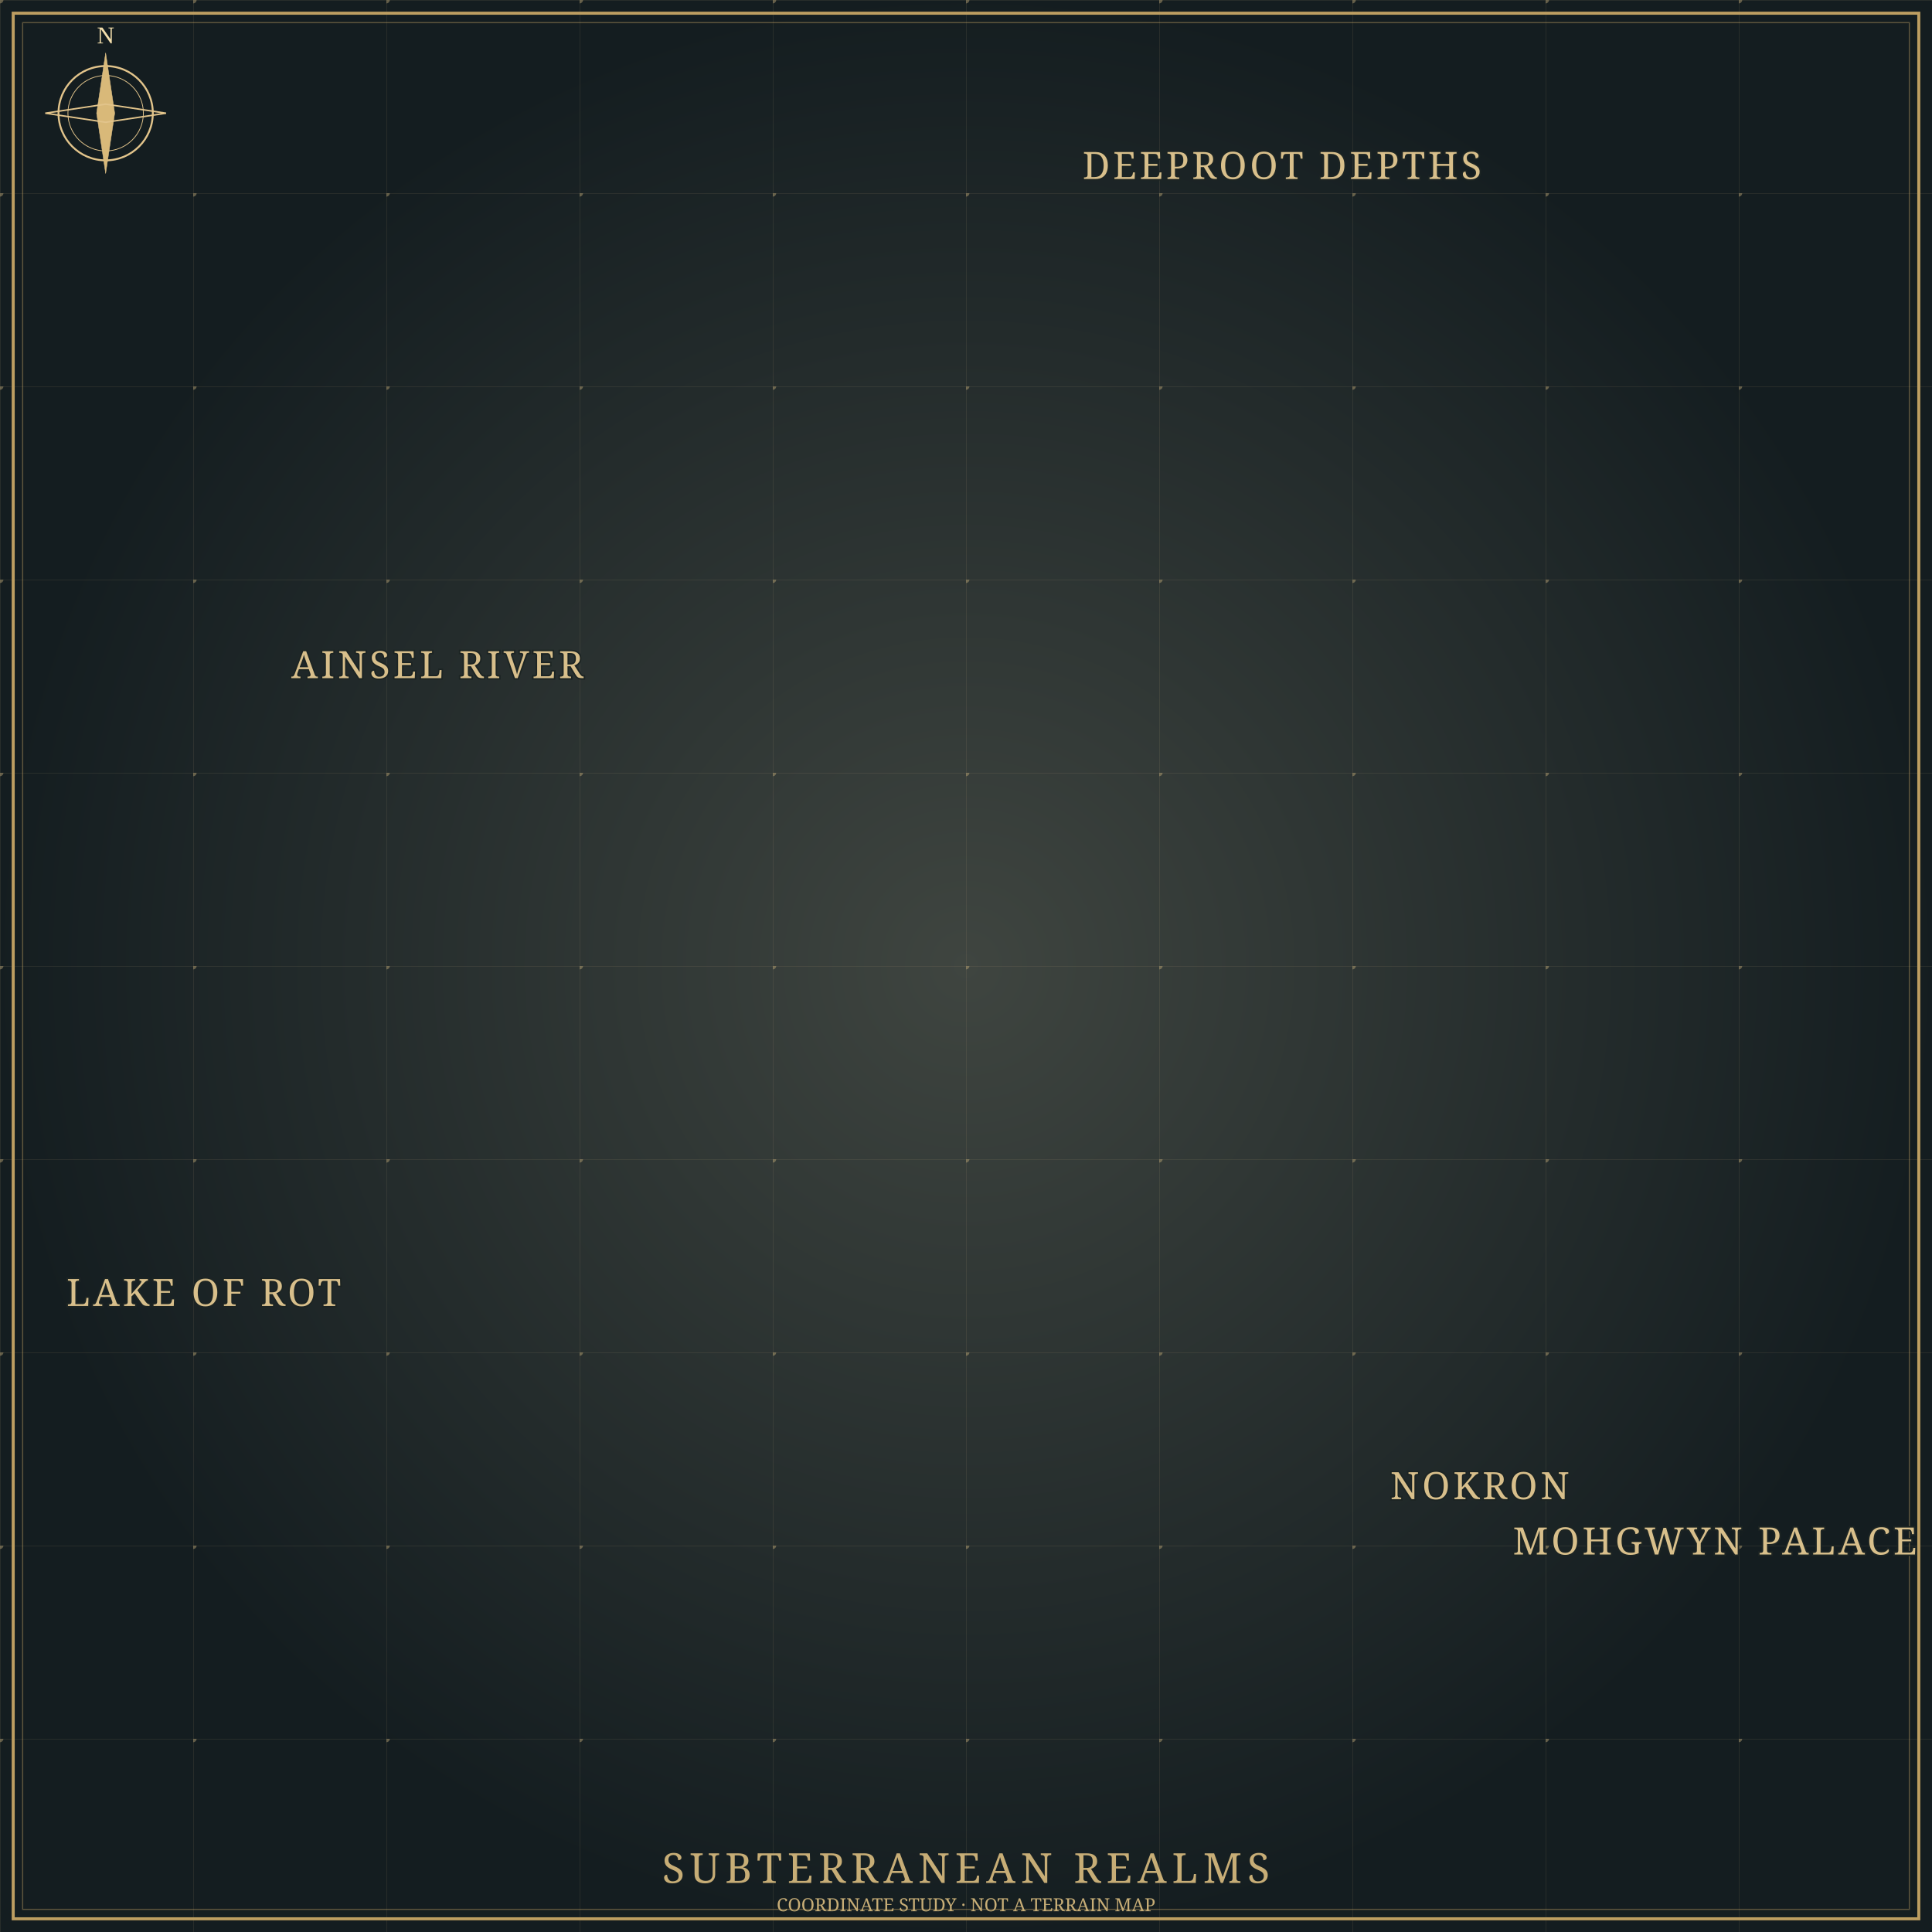
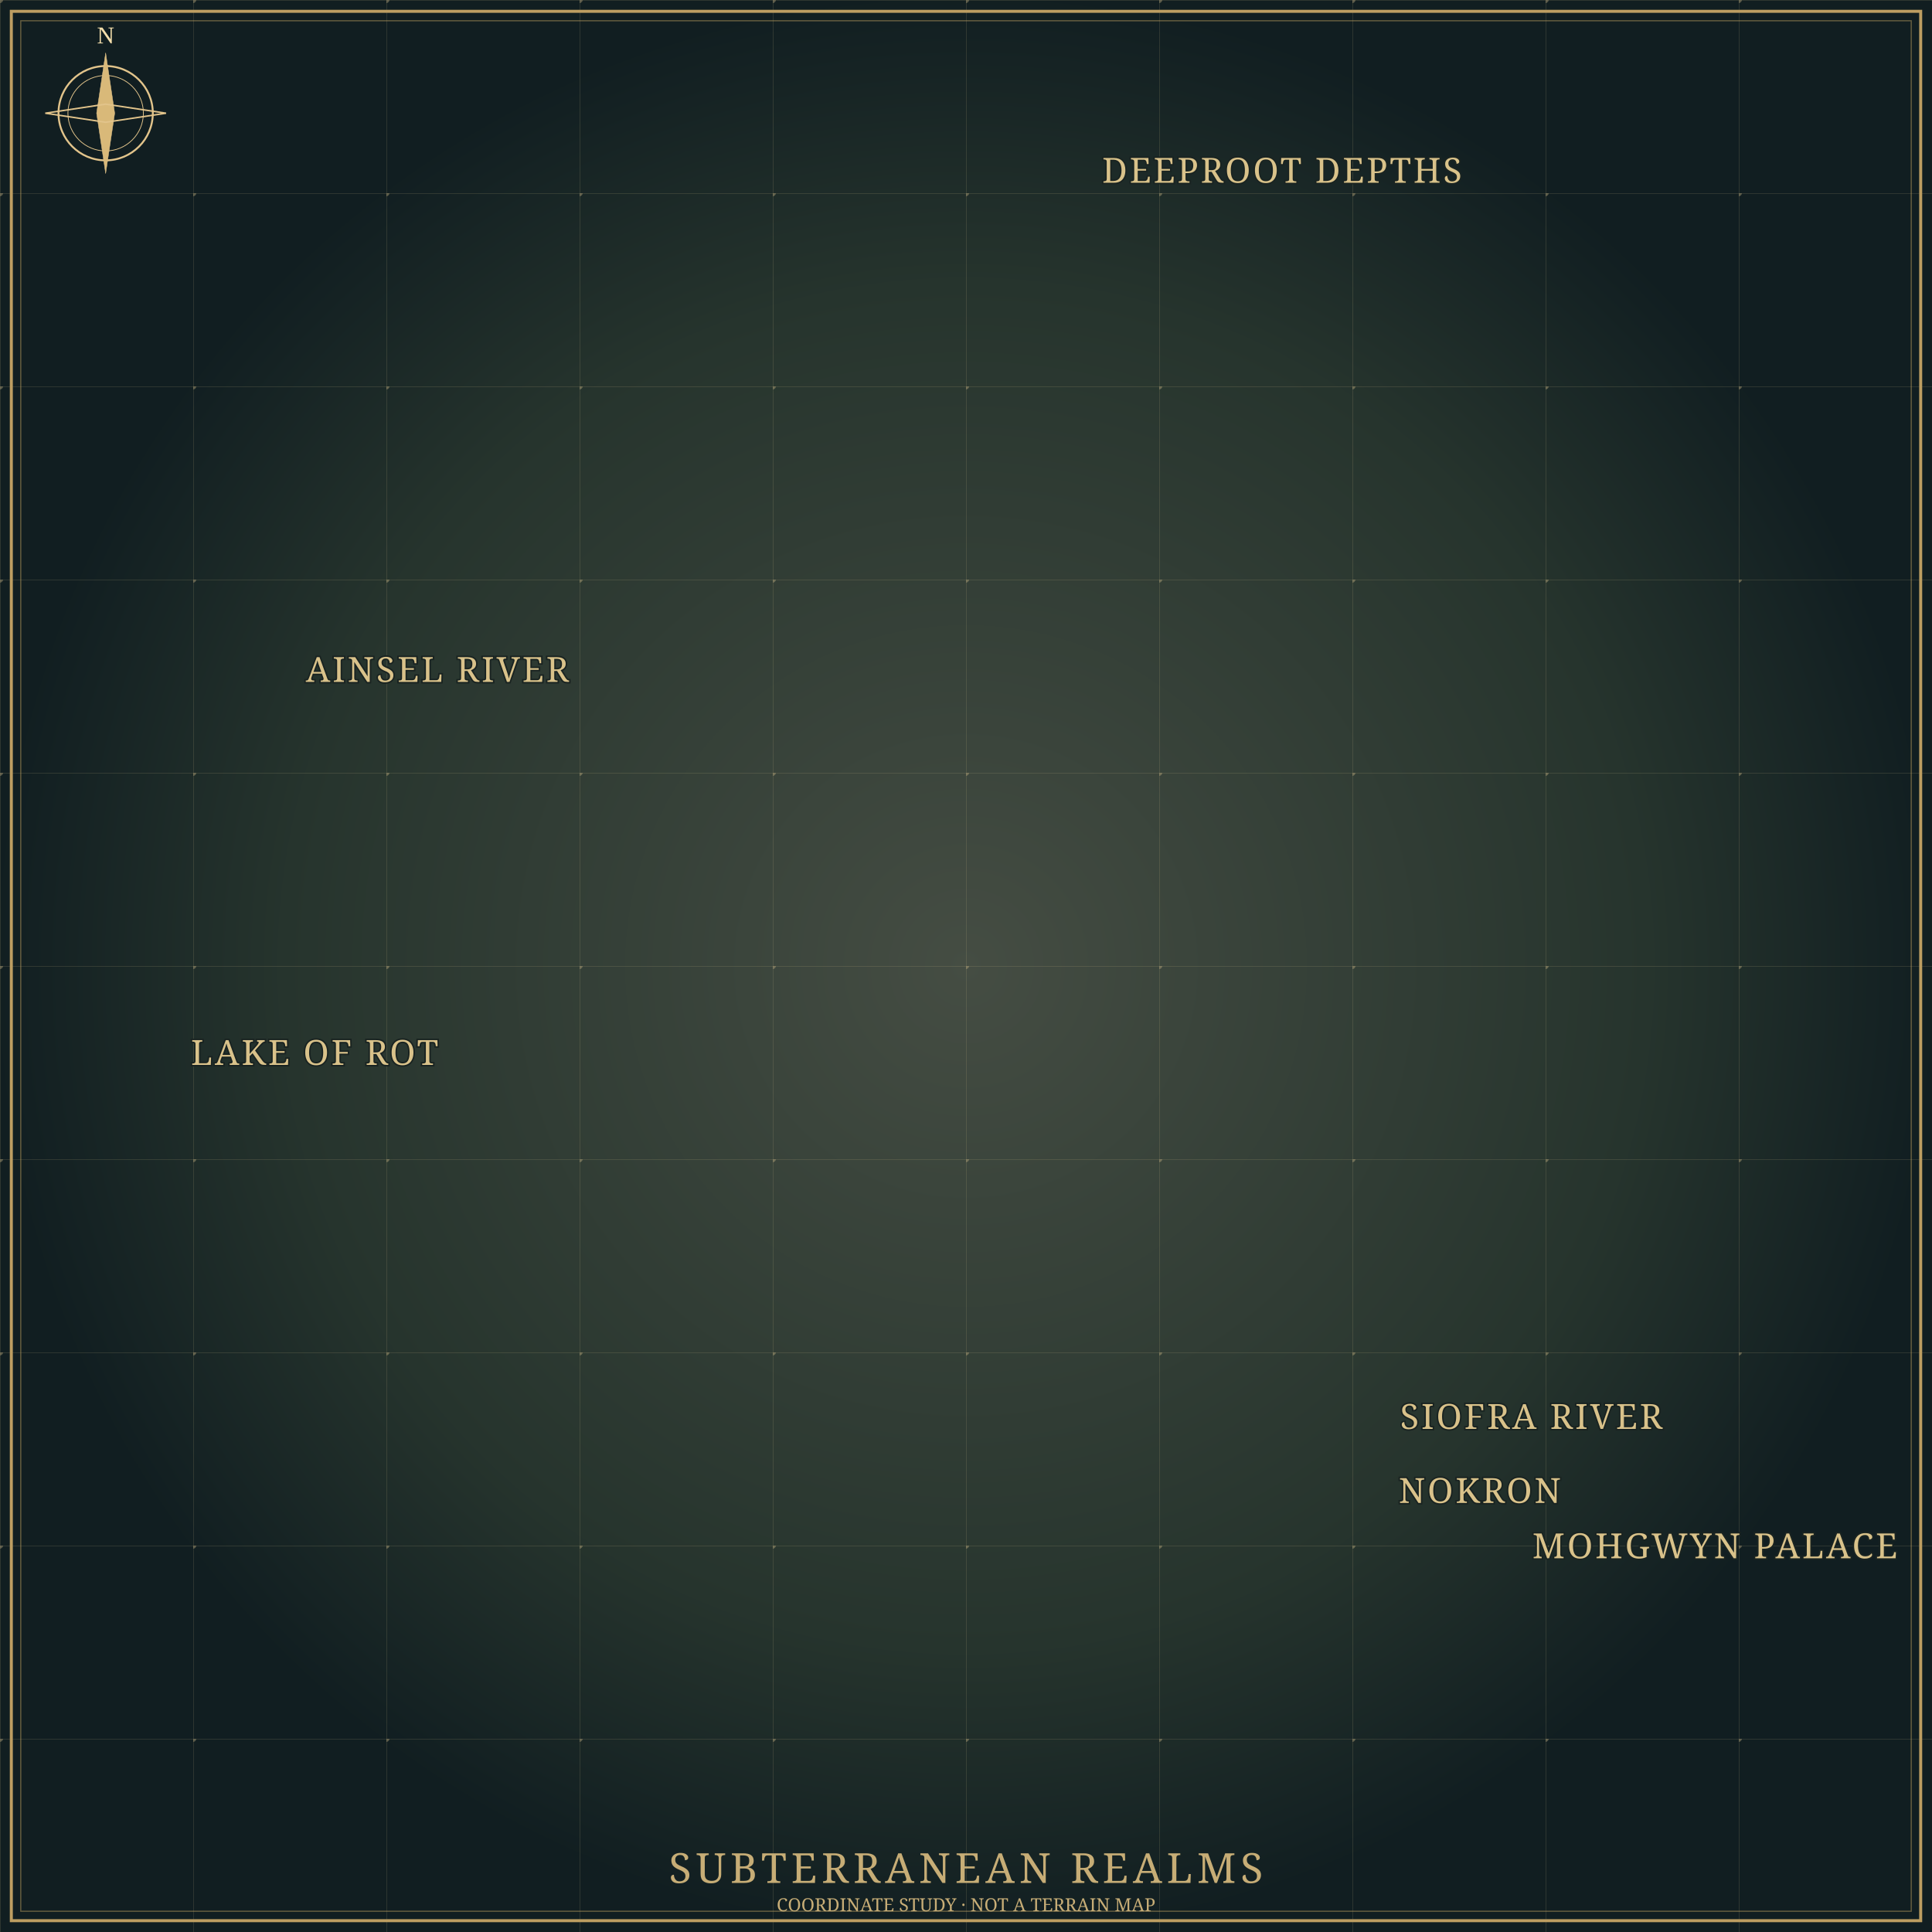
<svg xmlns="http://www.w3.org/2000/svg" viewBox="1024 2560 5120 5120">
  <defs>
    <radialGradient id="paper">
-       <stop stop-color="#3f4540" />
-       <stop offset="1" stop-color="#141d20" />
+       <stop stop-color="#454d43" />
+       <stop offset=".7" stop-color="#26342d" />
+       <stop offset="1" stop-color="#111e21" />
    </radialGradient>
    <pattern id="grid" width="512" height="512" patternUnits="userSpaceOnUse">
-       <path d="M512 0H0V512" fill="none" stroke="#bda77a" stroke-opacity=".16" stroke-width="3" />
-       <circle cx="0" cy="0" r="9" fill="#c1aa77" opacity=".45" />
+       <path d="M512 0H0V512" fill="none" stroke="#c5b183" stroke-opacity=".22" stroke-width="3" />
+       <circle r="8" fill="#c5b183" opacity=".4" />
    </pattern>
  </defs>
  <rect x="1024" y="2560" width="5120" height="5120" fill="url(#paper)" />
  <rect x="1024" y="2560" width="5120" height="5120" fill="url(#grid)" />
-   <rect x="1059" y="2595" width="5050" height="5050" fill="none" stroke="#bd9e61" stroke-width="8" />
-   <rect x="1084" y="2620" width="5000" height="5000" fill="none" stroke="#bd9e61" stroke-opacity=".45" stroke-width="3" />
+   <rect x="1054" y="2590" width="5060" height="5060" fill="none" stroke="#bd9e61" stroke-width="8" />
+   <rect x="1079" y="2615" width="5010" height="5010" fill="none" stroke="#bd9e61" stroke-opacity=".5" stroke-width="3" />
  <g transform="translate(1304 2860)" stroke="#e2c48b" fill="none">
    <circle r="125" stroke-width="5" />
    <circle r="100" stroke-width="2" />
    <path d="M0 -160L24 0L0 160L-24 0Z" fill="#d9b979" />
    <path d="M-160 0L0 -24L160 0L0 24Z" stroke-width="4" />
    <text x="0" y="-185" text-anchor="middle" fill="#f4dfac" stroke="none" font-size="64">N</text>
  </g>
  <g font-family="Georgia,serif">
-     <text x="2183.0" y="4357.2" text-anchor="middle" font-size="100" letter-spacing="8" fill="#d8bf8b" stroke="#1c2423" stroke-width="8" paint-order="stroke">AINSEL RIVER</text>
-     <text x="4945.6" y="6533.0" text-anchor="middle" font-size="100" letter-spacing="8" fill="#d8bf8b" stroke="#1c2423" stroke-width="8" paint-order="stroke">NOKRON</text>
-     <text x="4421.6" y="3034.3" text-anchor="middle" font-size="100" letter-spacing="8" fill="#d8bf8b" stroke="#1c2423" stroke-width="8" paint-order="stroke">DEEPROOT DEPTHS</text>
-     <text x="1564.0" y="6021.0" text-anchor="middle" font-size="100" letter-spacing="8" fill="#d8bf8b" stroke="#1c2423" stroke-width="8" paint-order="stroke">LAKE OF ROT</text>
-     <text x="5568.5" y="6679.6" text-anchor="middle" font-size="100" letter-spacing="8" fill="#d8bf8b" stroke="#1c2423" stroke-width="8" paint-order="stroke">MOHGWYN PALACE</text>
-     <text x="3584" y="7550" text-anchor="middle" font-size="110" fill="#c7ad76" letter-spacing="14">SUBTERRANEAN REALMS</text>
+     <text x="2183.0" y="4367.2" text-anchor="middle" font-size="92" letter-spacing="6" fill="#d9c28a" stroke="#192321" stroke-width="8" paint-order="stroke">AINSEL RIVER</text>
+     <text x="1857.7" y="5382.2" text-anchor="middle" font-size="92" letter-spacing="6" fill="#d9c28a" stroke="#192321" stroke-width="8" paint-order="stroke">LAKE OF ROT</text>
+     <text x="4945.6" y="6543.0" text-anchor="middle" font-size="92" letter-spacing="6" fill="#d9c28a" stroke="#192321" stroke-width="8" paint-order="stroke">NOKRON</text>
+     <text x="5082.1" y="6346.8" text-anchor="middle" font-size="92" letter-spacing="6" fill="#d9c28a" stroke="#192321" stroke-width="8" paint-order="stroke">SIOFRA RIVER</text>
+     <text x="4421.6" y="3044.3" text-anchor="middle" font-size="92" letter-spacing="6" fill="#d9c28a" stroke="#192321" stroke-width="8" paint-order="stroke">DEEPROOT DEPTHS</text>
+     <text x="5568.5" y="6689.6" text-anchor="middle" font-size="92" letter-spacing="6" fill="#d9c28a" stroke="#192321" stroke-width="8" paint-order="stroke">MOHGWYN PALACE</text>
+     <text x="3584" y="7550" text-anchor="middle" font-size="110" fill="#c7ad76" letter-spacing="12">SUBTERRANEAN REALMS</text>
    <text x="3584" y="7625" text-anchor="middle" font-size="48" fill="#c7ad76">COORDINATE STUDY · NOT A TERRAIN MAP</text>
  </g>
</svg>
